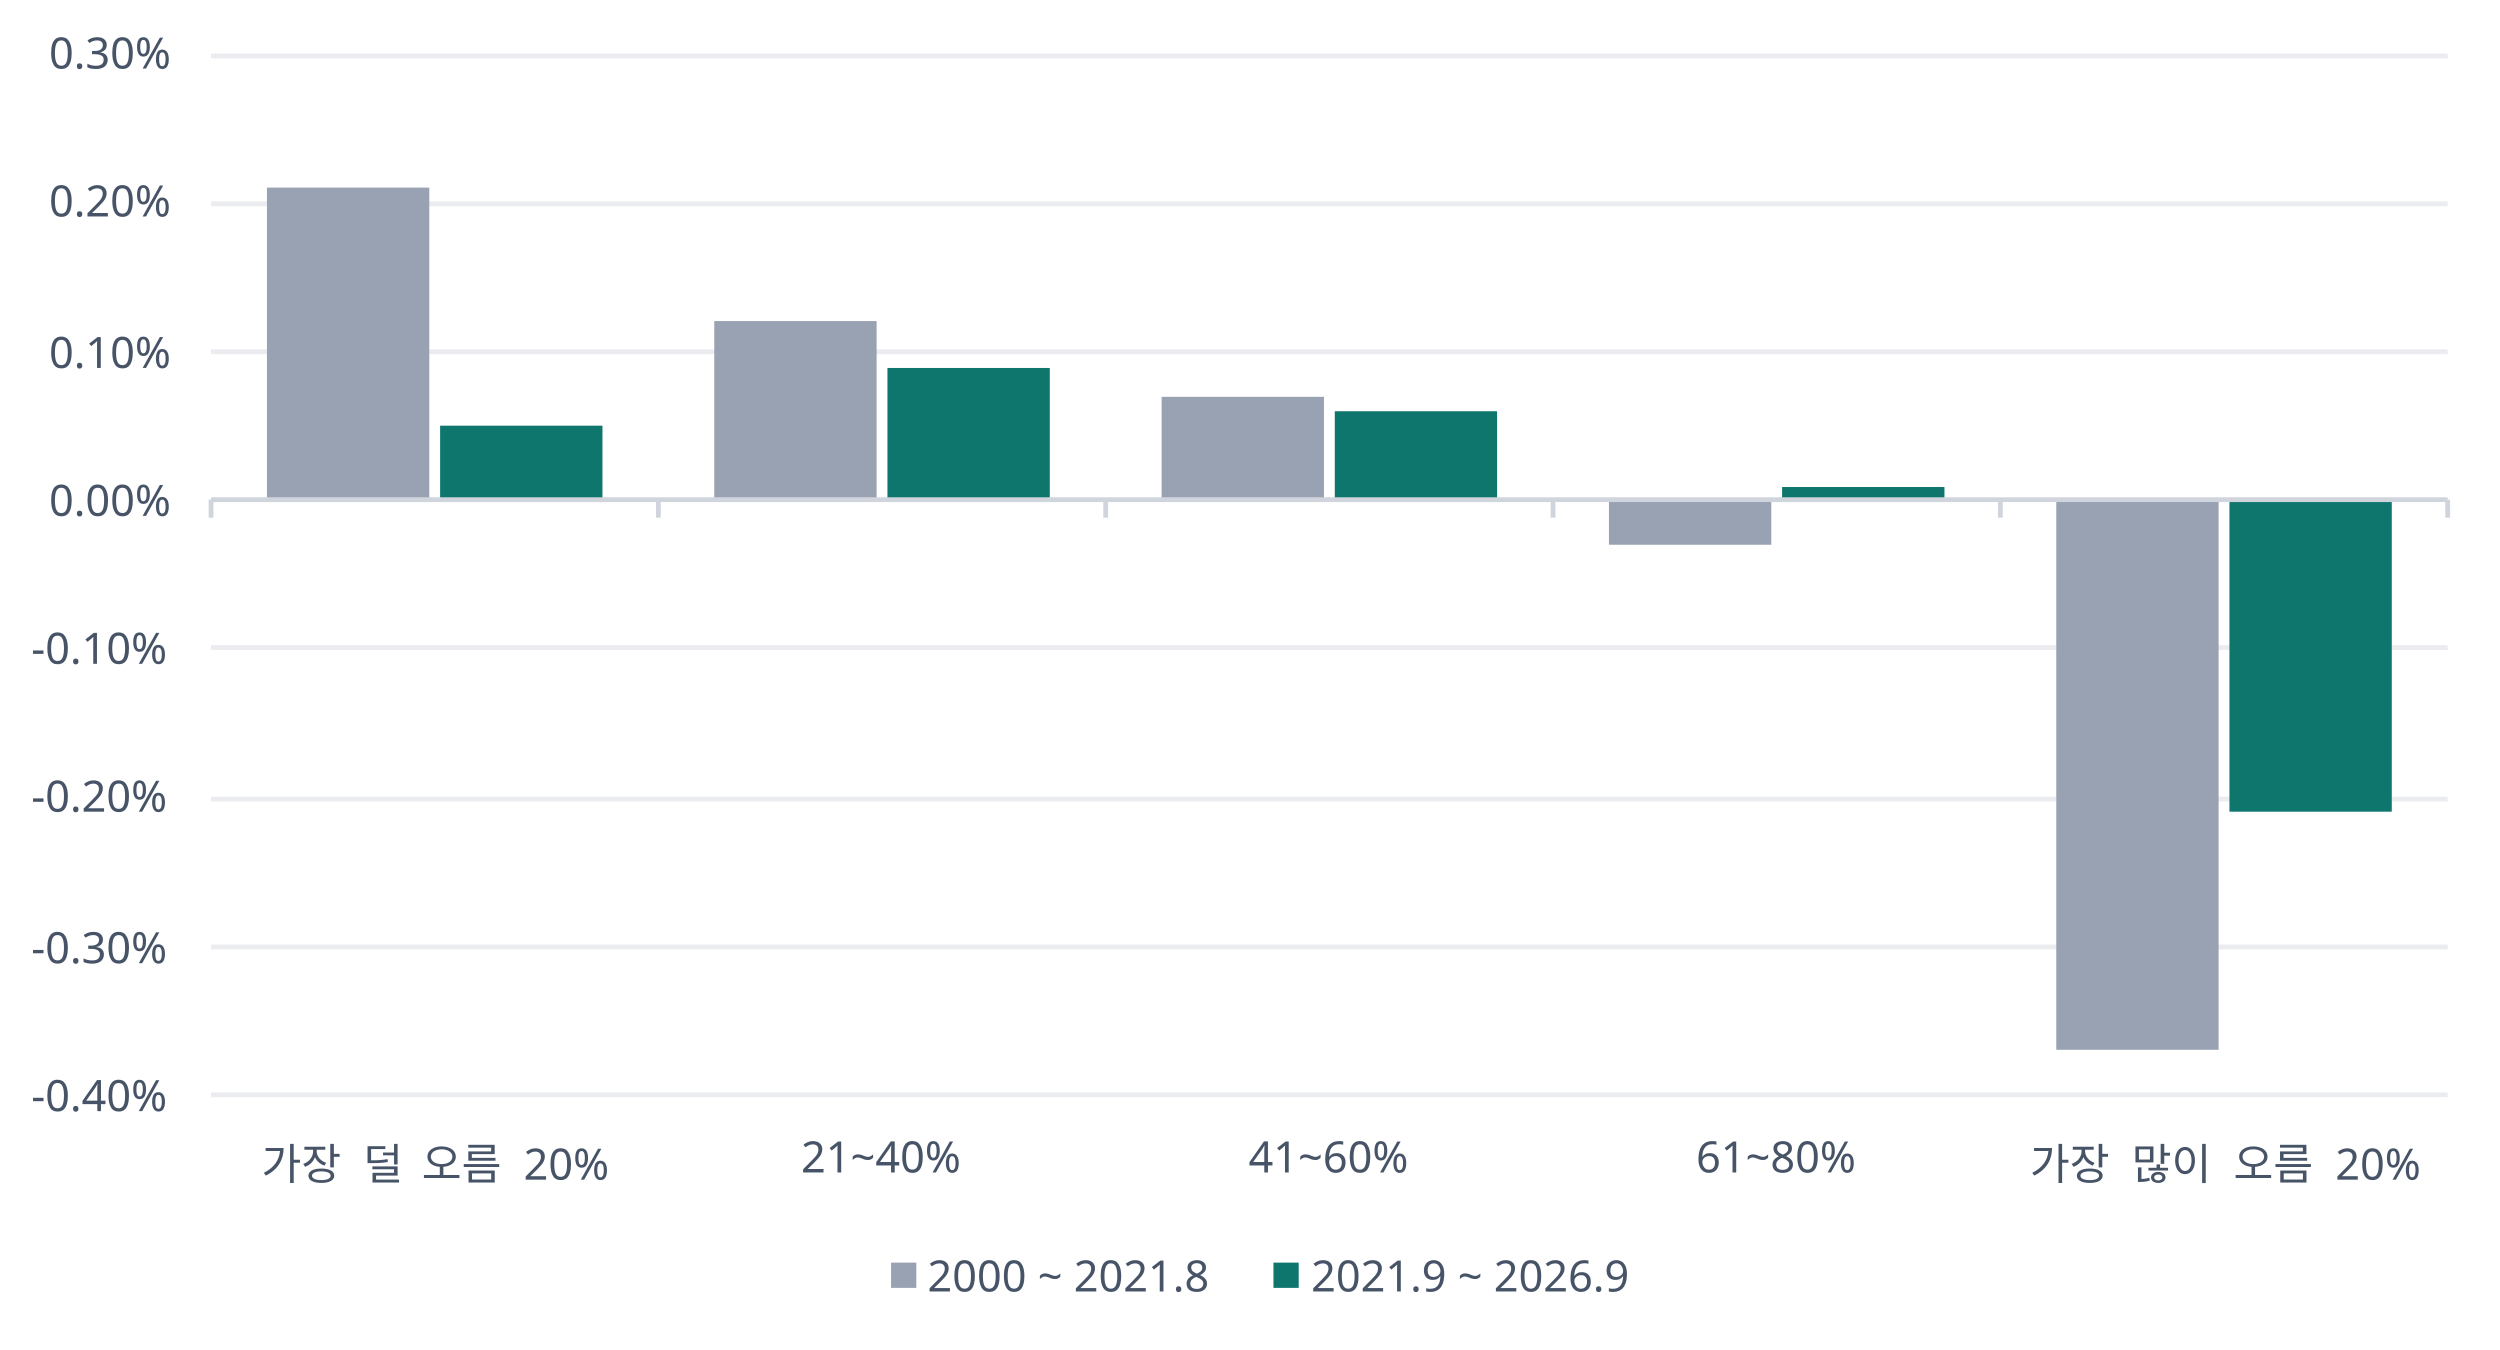
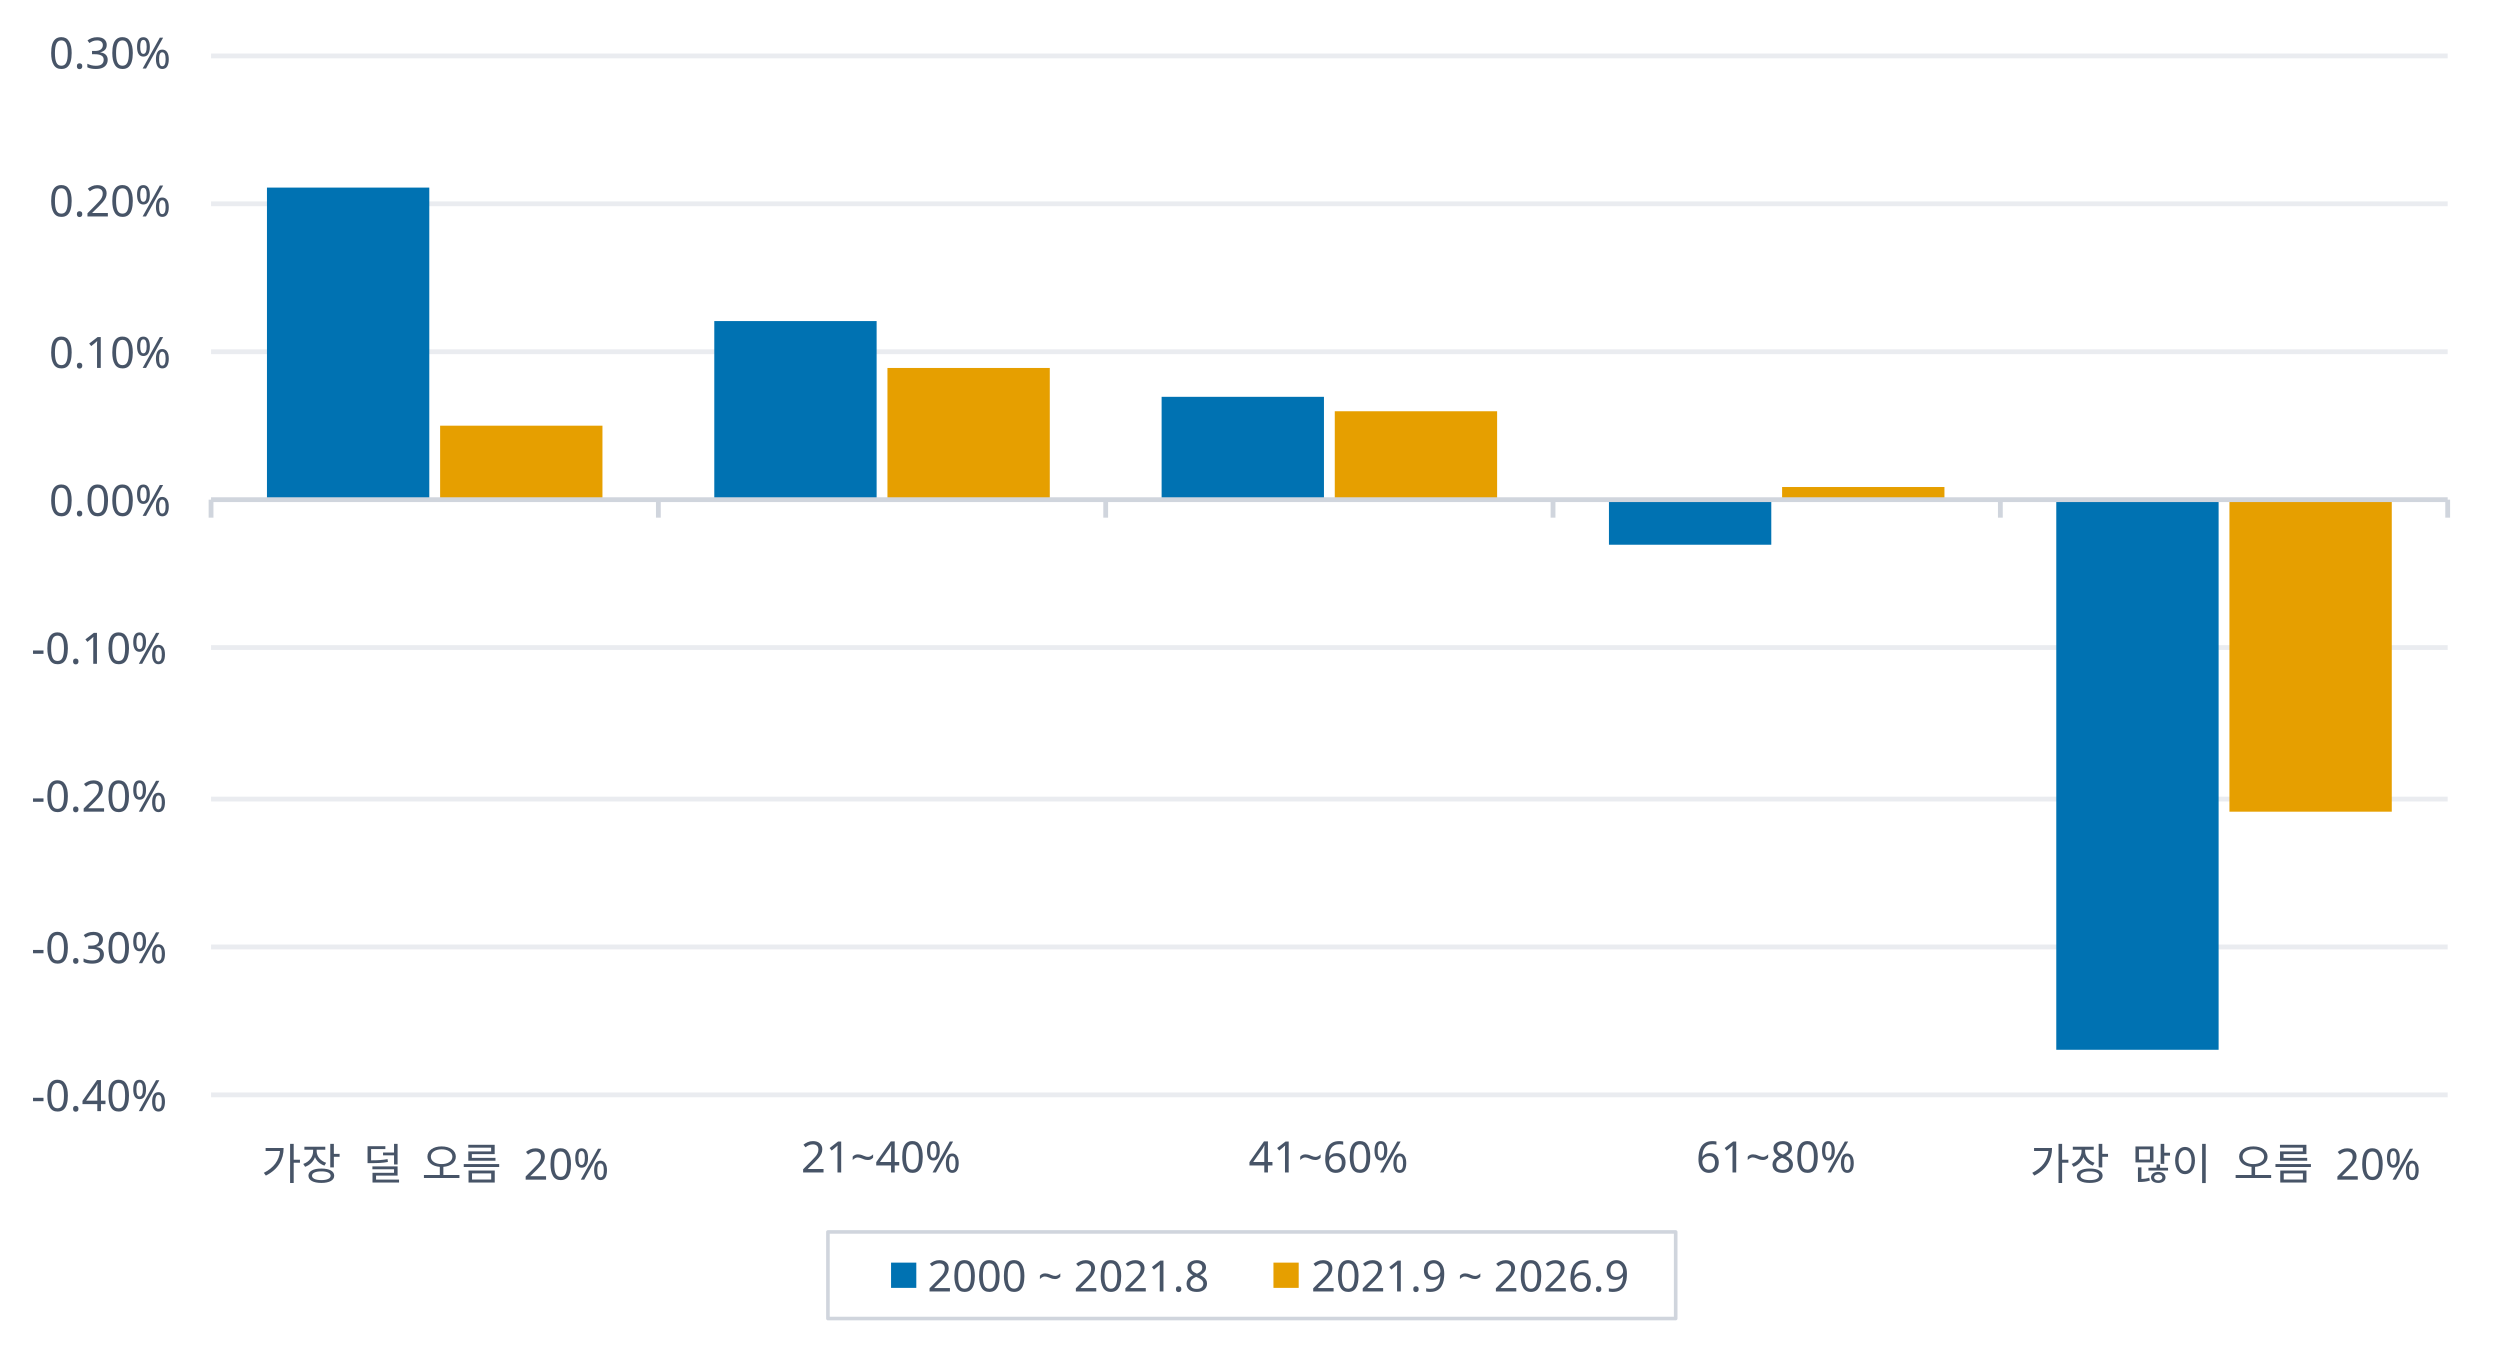
<svg xmlns="http://www.w3.org/2000/svg" width="693" height="374" xml:space="preserve" overflow="hidden">
  <defs>
    <clipPath id="clip0">
      <rect x="320" y="13" width="693" height="374" />
    </clipPath>
  </defs>
  <g clip-path="url(#clip0)" transform="translate(-320 -13)">
    <g>
      <path d="M378.5 316.5 998.5 316.5M378.5 275.5 998.5 275.5M378.5 234.5 998.5 234.5M378.5 192.5 998.5 192.5M378.5 110.5 998.5 110.5M378.5 69.5 998.5 69.5M378.5 28.5 998.5 28.5" stroke="#EAECF0" stroke-width="1.333" stroke-linejoin="round" stroke-miterlimit="10" fill="none" />
    </g>
    <g>
-       <path d="M394 65 439 65 439 152 394 152ZM518 102 563 102 563 152 518 152ZM642 123 687 123 687 152 642 152ZM766 164 811 164 811 152 766 152ZM890 304 935 304 935 152 890 152Z" fill="#98A2B3" />
+       <path d="M394 65 439 65 439 152 394 152ZM518 102 563 102 563 152 518 152ZM642 123 687 123 687 152 642 152ZM766 164 811 164 811 152 766 152ZM890 304 935 304 935 152 890 152Z" fill="#0072B2" />
    </g>
    <g>
-       <path d="M442 131 487 131 487 152 442 152ZM566 115 611 115 611 152 566 152ZM690 127 735 127 735 152 690 152ZM814 148 859 148 859 152 814 152ZM938 238 983 238 983 152 938 152Z" fill="#0F766E" />
+       <path d="M442 131 487 131 487 152 442 152ZM566 115 611 115 611 152 566 152ZM690 127 735 127 735 152 690 152ZM814 148 859 148 859 152 814 152ZM938 238 983 238 983 152 938 152Z" fill="#E69F00" />
    </g>
    <g>
      <path d="M378.5 151.5 998.5 151.5" stroke="#D0D5DD" stroke-width="1.333" stroke-linejoin="round" stroke-miterlimit="10" fill="none" fill-rule="evenodd" />
    </g>
    <g>
      <path d="M378.5 151.5 378.5 156.5M502.5 151.5 502.5 156.5M626.5 151.5 626.5 156.5M750.5 151.5 750.5 156.5M874.5 151.5 874.5 156.5M998.5 151.5 998.5 156.5" stroke="#D0D5DD" stroke-width="1.333" stroke-linejoin="round" stroke-miterlimit="10" fill="none" />
    </g>
    <g>
      <text fill="#475467" font-family="Malgun Gothic,Malgun Gothic_MSFontService,sans-serif" font-weight="400" font-size="12" transform="translate(328.667 321)">-0.40%</text>
    </g>
    <g>
      <text fill="#475467" font-family="Malgun Gothic,Malgun Gothic_MSFontService,sans-serif" font-weight="400" font-size="12" transform="translate(328.667 280)">-0.30%</text>
    </g>
    <g>
      <text fill="#475467" font-family="Malgun Gothic,Malgun Gothic_MSFontService,sans-serif" font-weight="400" font-size="12" transform="translate(328.667 238)">-0.20%</text>
    </g>
    <g>
      <text fill="#475467" font-family="Malgun Gothic,Malgun Gothic_MSFontService,sans-serif" font-weight="400" font-size="12" transform="translate(328.667 197)">-0.10%</text>
    </g>
    <g>
      <text fill="#475467" font-family="Malgun Gothic,Malgun Gothic_MSFontService,sans-serif" font-weight="400" font-size="12" transform="translate(333.587 156)">0.00%</text>
    </g>
    <g>
      <text fill="#475467" font-family="Malgun Gothic,Malgun Gothic_MSFontService,sans-serif" font-weight="400" font-size="12" transform="translate(333.587 115)">0.10%</text>
    </g>
    <g>
      <text fill="#475467" font-family="Malgun Gothic,Malgun Gothic_MSFontService,sans-serif" font-weight="400" font-size="12" transform="translate(333.587 73)">0.20%</text>
    </g>
    <g>
      <text fill="#475467" font-family="Malgun Gothic,Malgun Gothic_MSFontService,sans-serif" font-weight="400" font-size="12" transform="translate(333.587 32)">0.30%</text>
    </g>
    <g>
      <text fill="#475467" font-family="Malgun Gothic,Malgun Gothic_MSFontService,sans-serif" font-weight="400" font-size="12" transform="translate(392.476 340)">가장</text>
    </g>
    <g>
      <text fill="#475467" font-family="Malgun Gothic,Malgun Gothic_MSFontService,sans-serif" font-weight="400" font-size="12" transform="translate(420.696 340)">덜</text>
    </g>
    <g>
      <text fill="#475467" font-family="Malgun Gothic,Malgun Gothic_MSFontService,sans-serif" font-weight="400" font-size="12" transform="translate(436.916 340)">오름</text>
    </g>
    <g>
      <text fill="#475467" font-family="Malgun Gothic,Malgun Gothic_MSFontService,sans-serif" font-weight="400" font-size="12" transform="translate(465.136 340)">20%</text>
    </g>
    <g>
      <text fill="#475467" font-family="Malgun Gothic,Malgun Gothic_MSFontService,sans-serif" font-weight="400" font-size="12" transform="translate(542.048 338)">21~40%</text>
    </g>
    <g>
      <text fill="#475467" font-family="Malgun Gothic,Malgun Gothic_MSFontService,sans-serif" font-weight="400" font-size="12" transform="translate(666.1 338)">41~60%</text>
    </g>
    <g>
      <text fill="#475467" font-family="Malgun Gothic,Malgun Gothic_MSFontService,sans-serif" font-weight="400" font-size="12" transform="translate(790.152 338)">61~80%</text>
    </g>
    <g>
      <text fill="#475467" font-family="Malgun Gothic,Malgun Gothic_MSFontService,sans-serif" font-weight="400" font-size="12" transform="translate(882.684 340)">가장</text>
    </g>
    <g>
      <text fill="#475467" font-family="Malgun Gothic,Malgun Gothic_MSFontService,sans-serif" font-weight="400" font-size="12" transform="translate(910.904 340)">많이</text>
    </g>
    <g>
      <text fill="#475467" font-family="Malgun Gothic,Malgun Gothic_MSFontService,sans-serif" font-weight="400" font-size="12" transform="translate(939.124 340)">오름</text>
    </g>
    <g>
      <text fill="#475467" font-family="Malgun Gothic,Malgun Gothic_MSFontService,sans-serif" font-weight="400" font-size="12" transform="translate(967.344 340)">20%</text>
    </g>
    <g>
-       <rect x="567" y="363" width="7" height="7" fill="#98A2B3" />
+       <rect x="549.5" y="354.5" width="235" height="24" stroke="#D0D5DD" stroke-linejoin="round" stroke-miterlimit="10" fill="none" />
+     </g>
+     <g>
+       <rect x="567" y="363" width="7" height="7" fill="#0072B2" />
    </g>
    <g>
      <text fill="#475467" font-family="Malgun Gothic,Malgun Gothic_MSFontService,sans-serif" font-weight="400" font-size="12" transform="translate(577.088 371)">2000 ~ 2021.8</text>
    </g>
    <g>
-       <rect x="673" y="363" width="7" height="7" fill="#0F766E" />
+       <rect x="673" y="363" width="7" height="7" fill="#E69F00" />
    </g>
    <g>
      <text fill="#475467" font-family="Malgun Gothic,Malgun Gothic_MSFontService,sans-serif" font-weight="400" font-size="12" transform="translate(683.441 371)">2021.9 ~ 2026.9</text>
    </g>
  </g>
</svg>
